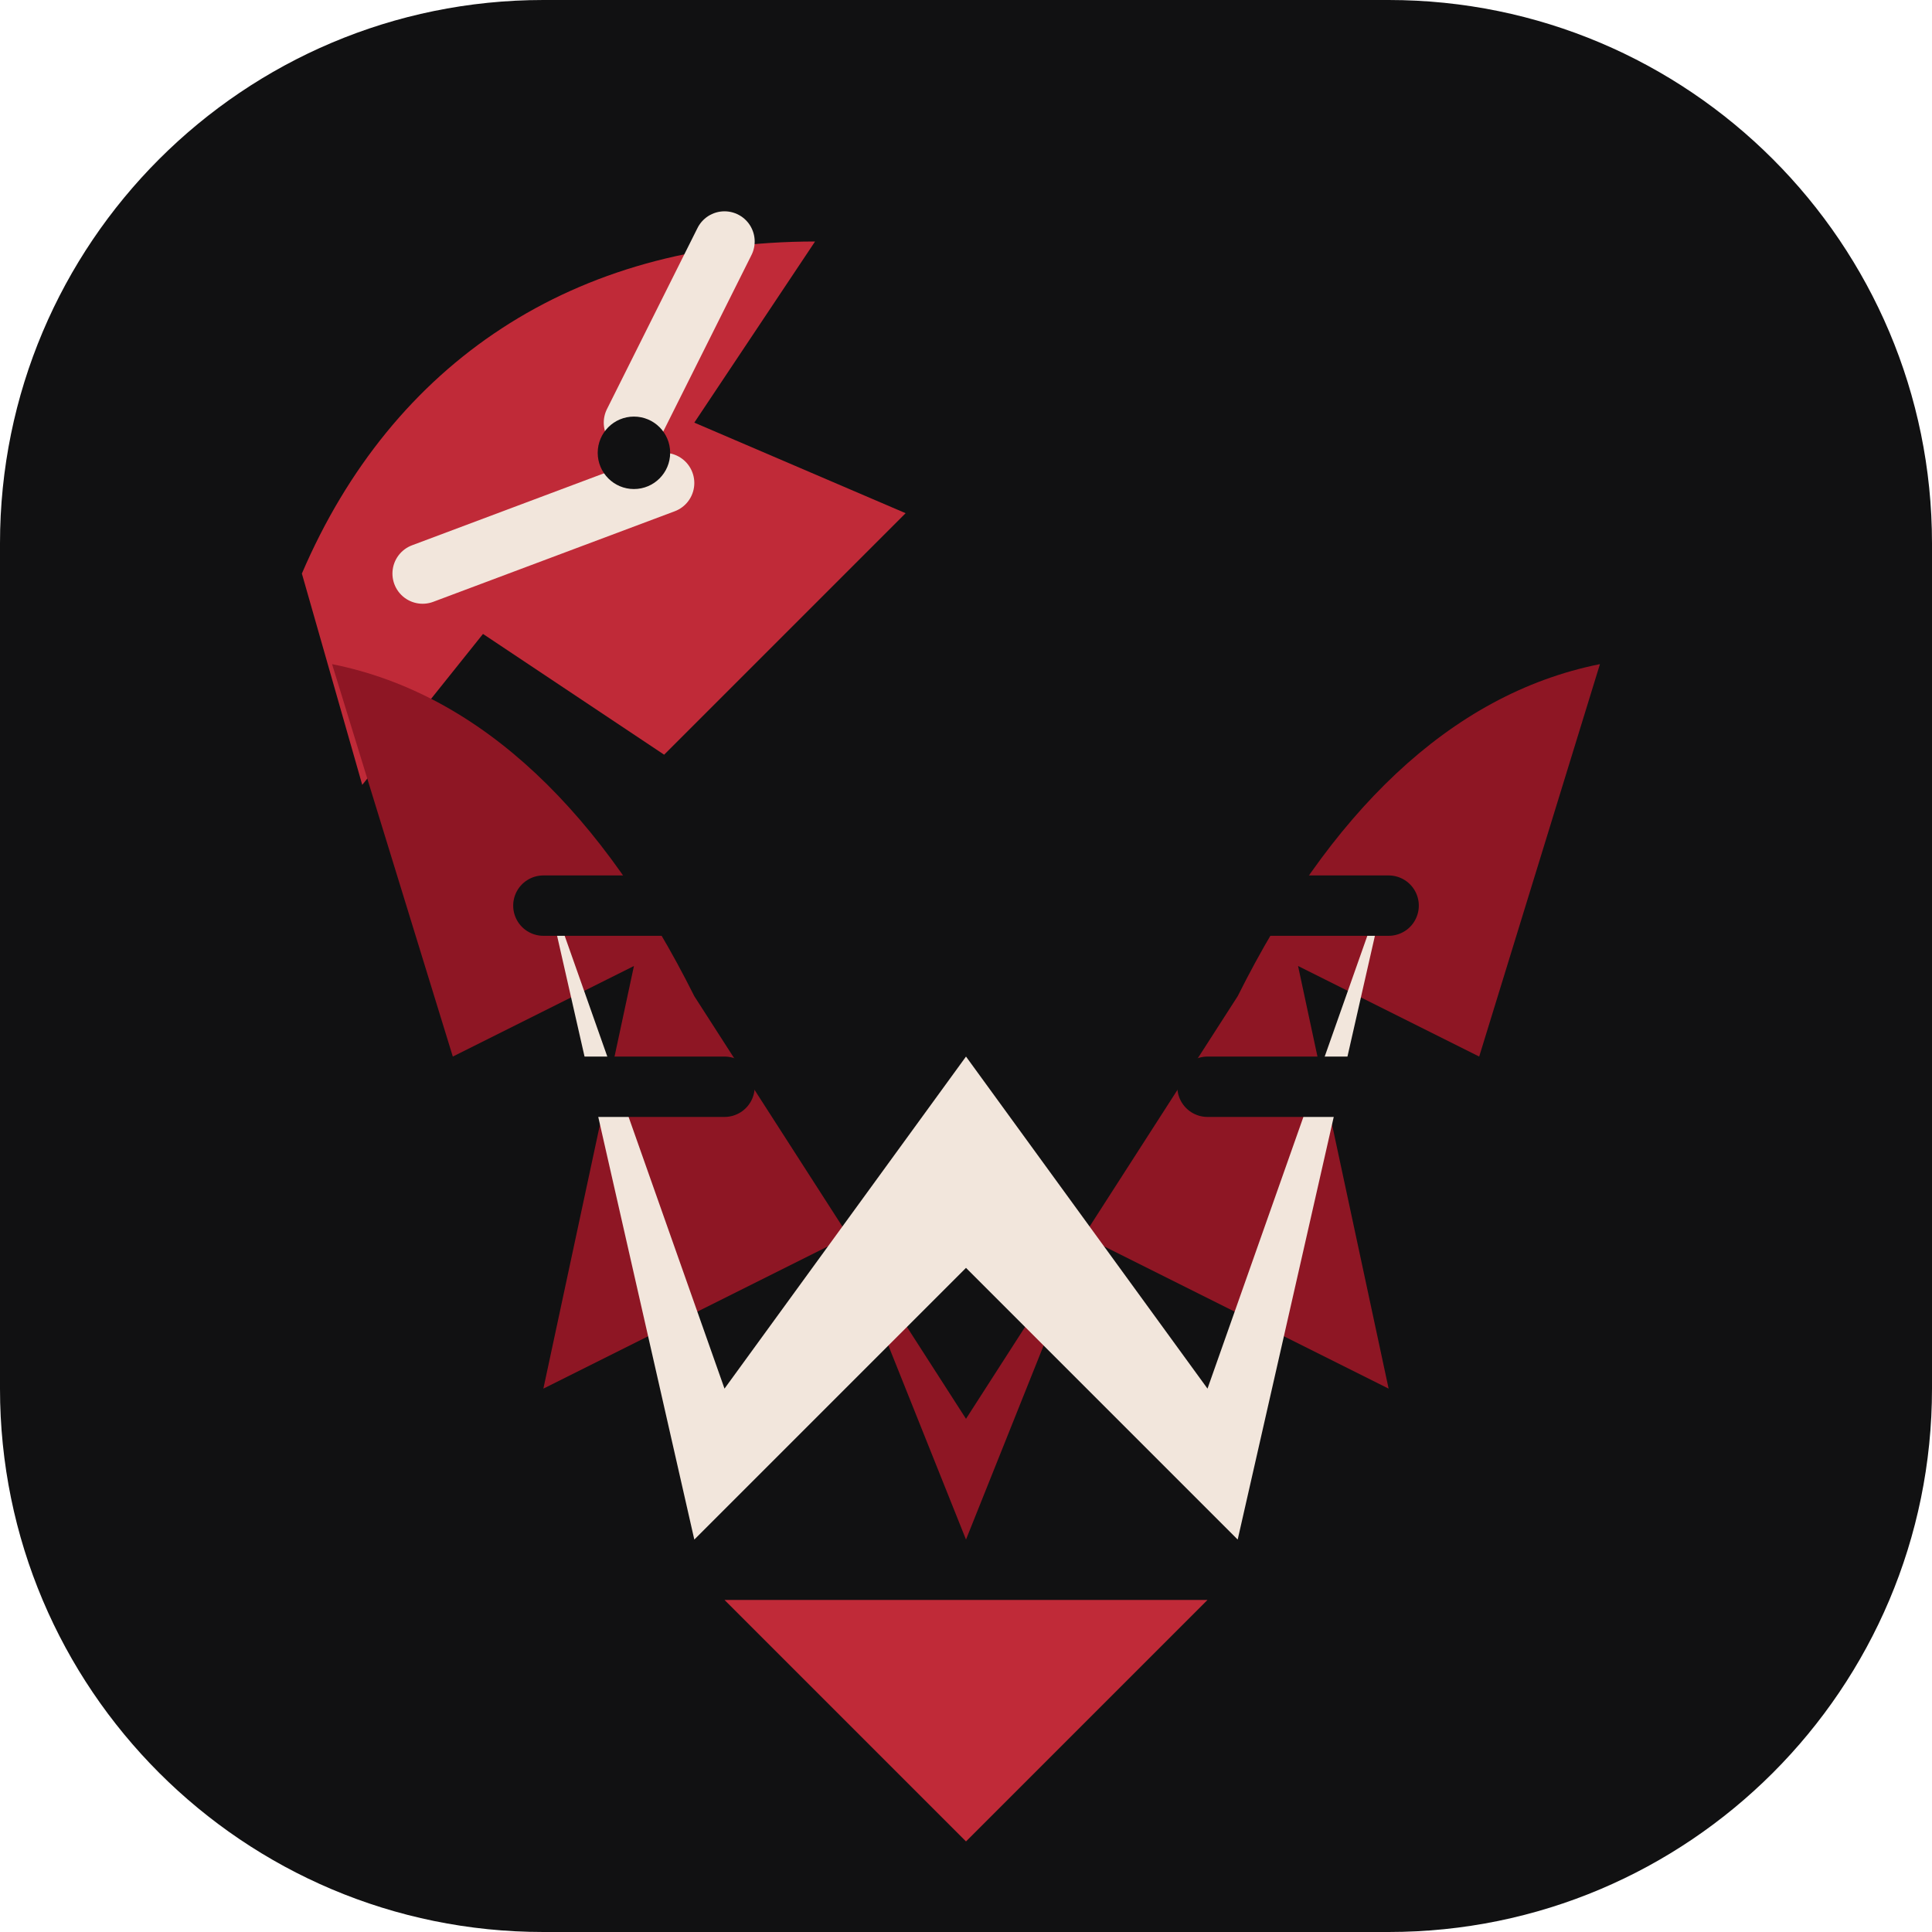
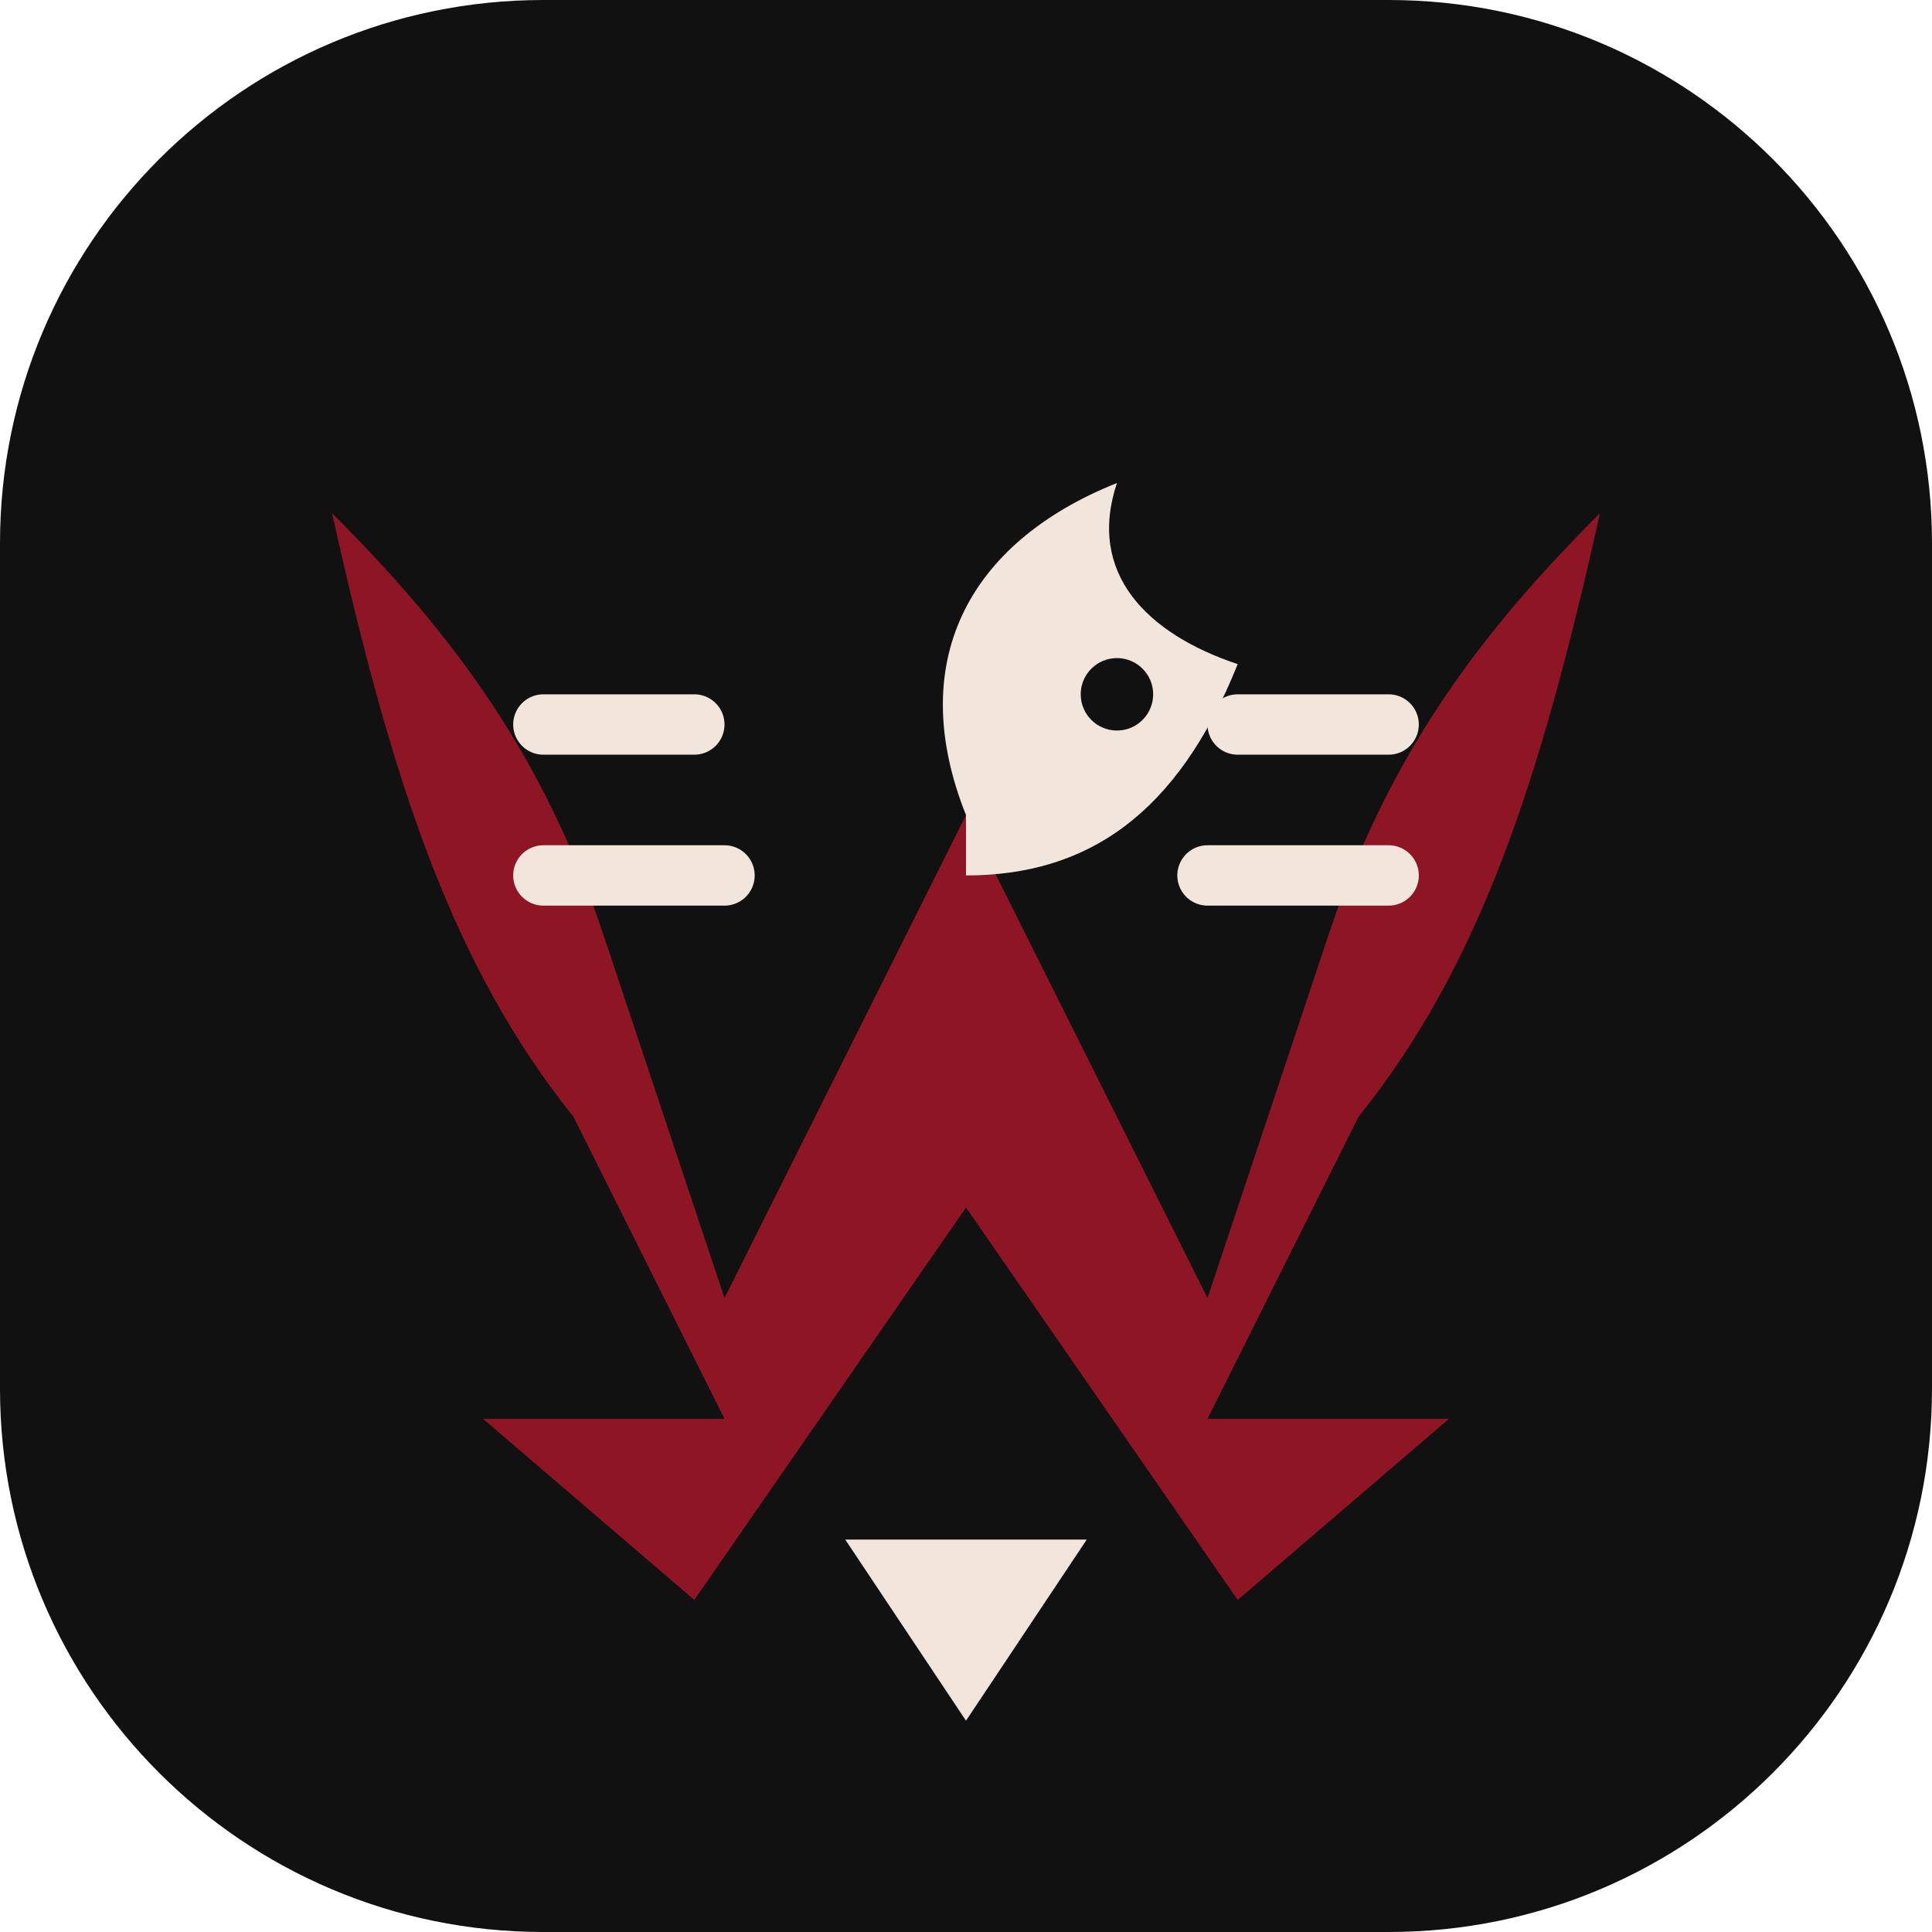
<svg xmlns="http://www.w3.org/2000/svg" viewBox="0 0 64 64" role="img" aria-labelledby="title">
  <rect width="64" height="64" rx="18" fill="#111112" />
-   <path d="M10 19c3-7 9-11 17-11l-4 6 7 3-8 8-6-4-4 5Z" fill="#c02a38" />
-   <path d="m14 19 8-3M21 14l3-6" fill="none" stroke="#f2e6dc" stroke-width="2" stroke-linecap="round" />
-   <circle cx="21" cy="15" r="1.2" fill="#111112" />
-   <path d="M11 22c5 1 9 5 12 11l9 14 9-14c3-6 7-10 12-11l-4 13-6-3 3 14-10-5-4 10-4-10-10 5 3-14-6 3Z" fill="#8e1624" />
-   <path d="M18 29 24 46 32 35 40 46 46 29 41 51 32 42 23 51Z" fill="#f2e6dc" />
-   <path d="M24 53h16l-8 8Z" fill="#c02a38" />
-   <path d="M18 30h5M18 36h6M41 30h5M40 36h6" stroke="#111112" stroke-width="2" stroke-linecap="round" />
+   <path d="M11 17c4 4 7 8 9 14l4 12 8-16 8 16 4-12c2-6 5-10 9-14-2 9-4 15-8 20l-5 10 8 0-7 6-9-13-9 13-7-6 8 0-5-10c-4-5-6-11-8-20Z" fill="#8e1624" />
+   <path d="M32 27c-2-5 0-9 5-11-1 3 1 5 4 6-2 5-5 7-9 7Z" fill="#f2e6dc" />
+   <circle cx="37" cy="23" r="1.2" fill="#111112" />
+   <path d="M18 24h5M18 29h6M41 24h5M40 29h6" stroke="#f2e6dc" stroke-width="2" stroke-linecap="round" />
+   <path d="M28 51h8l-4 6Z" fill="#f2e6dc" />
</svg>
